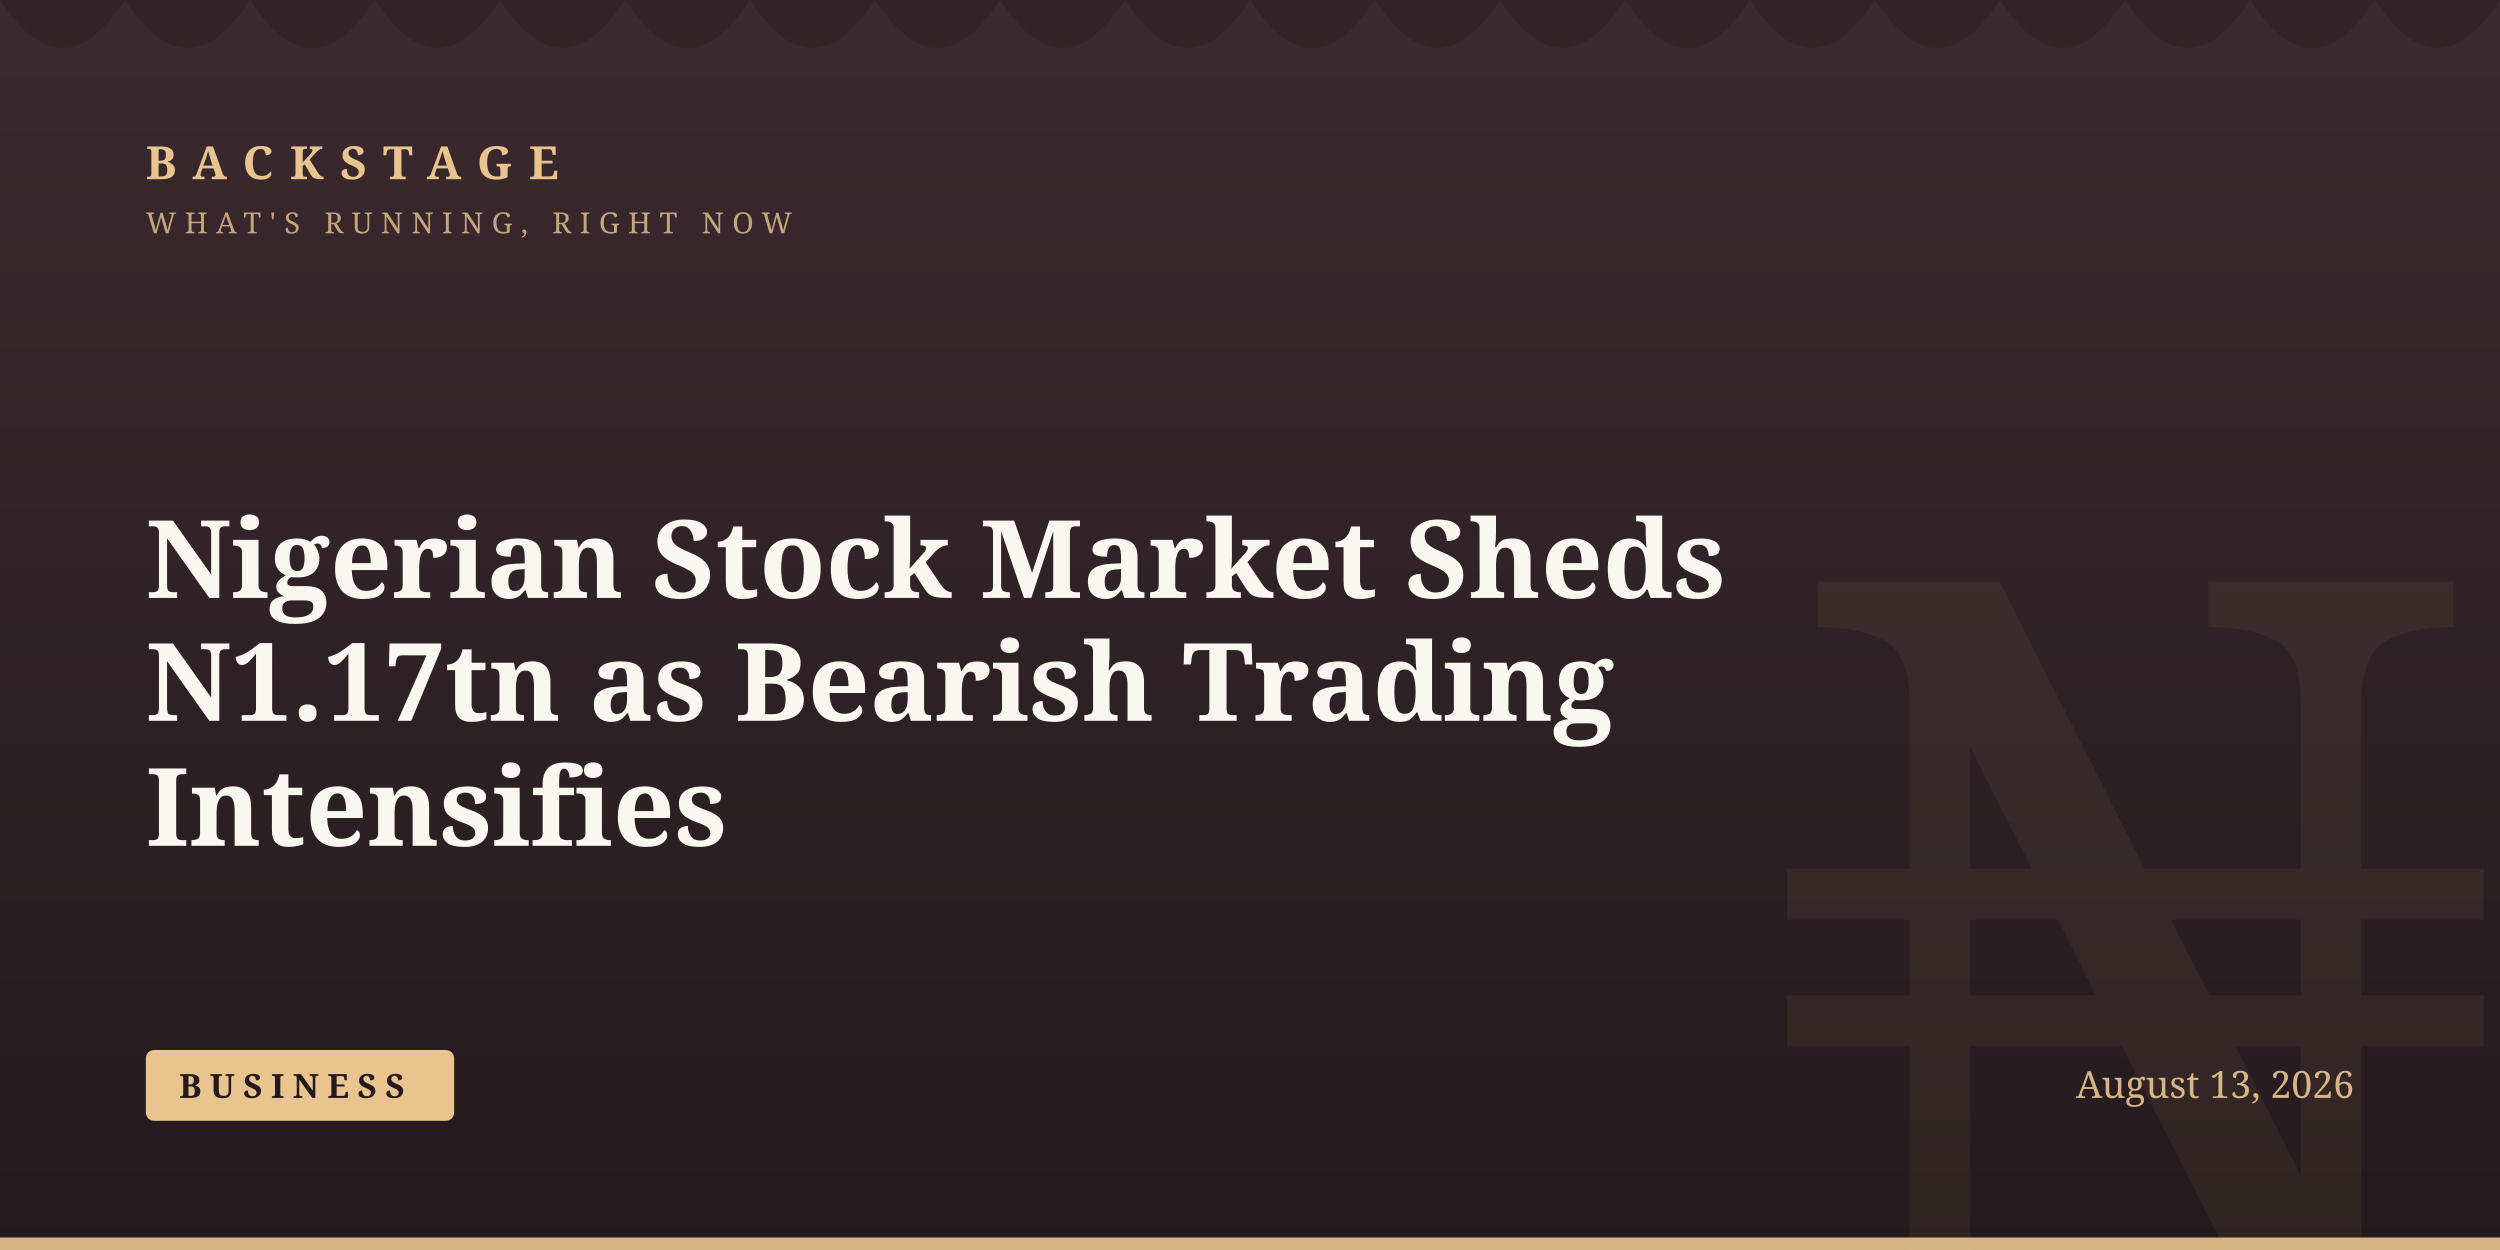
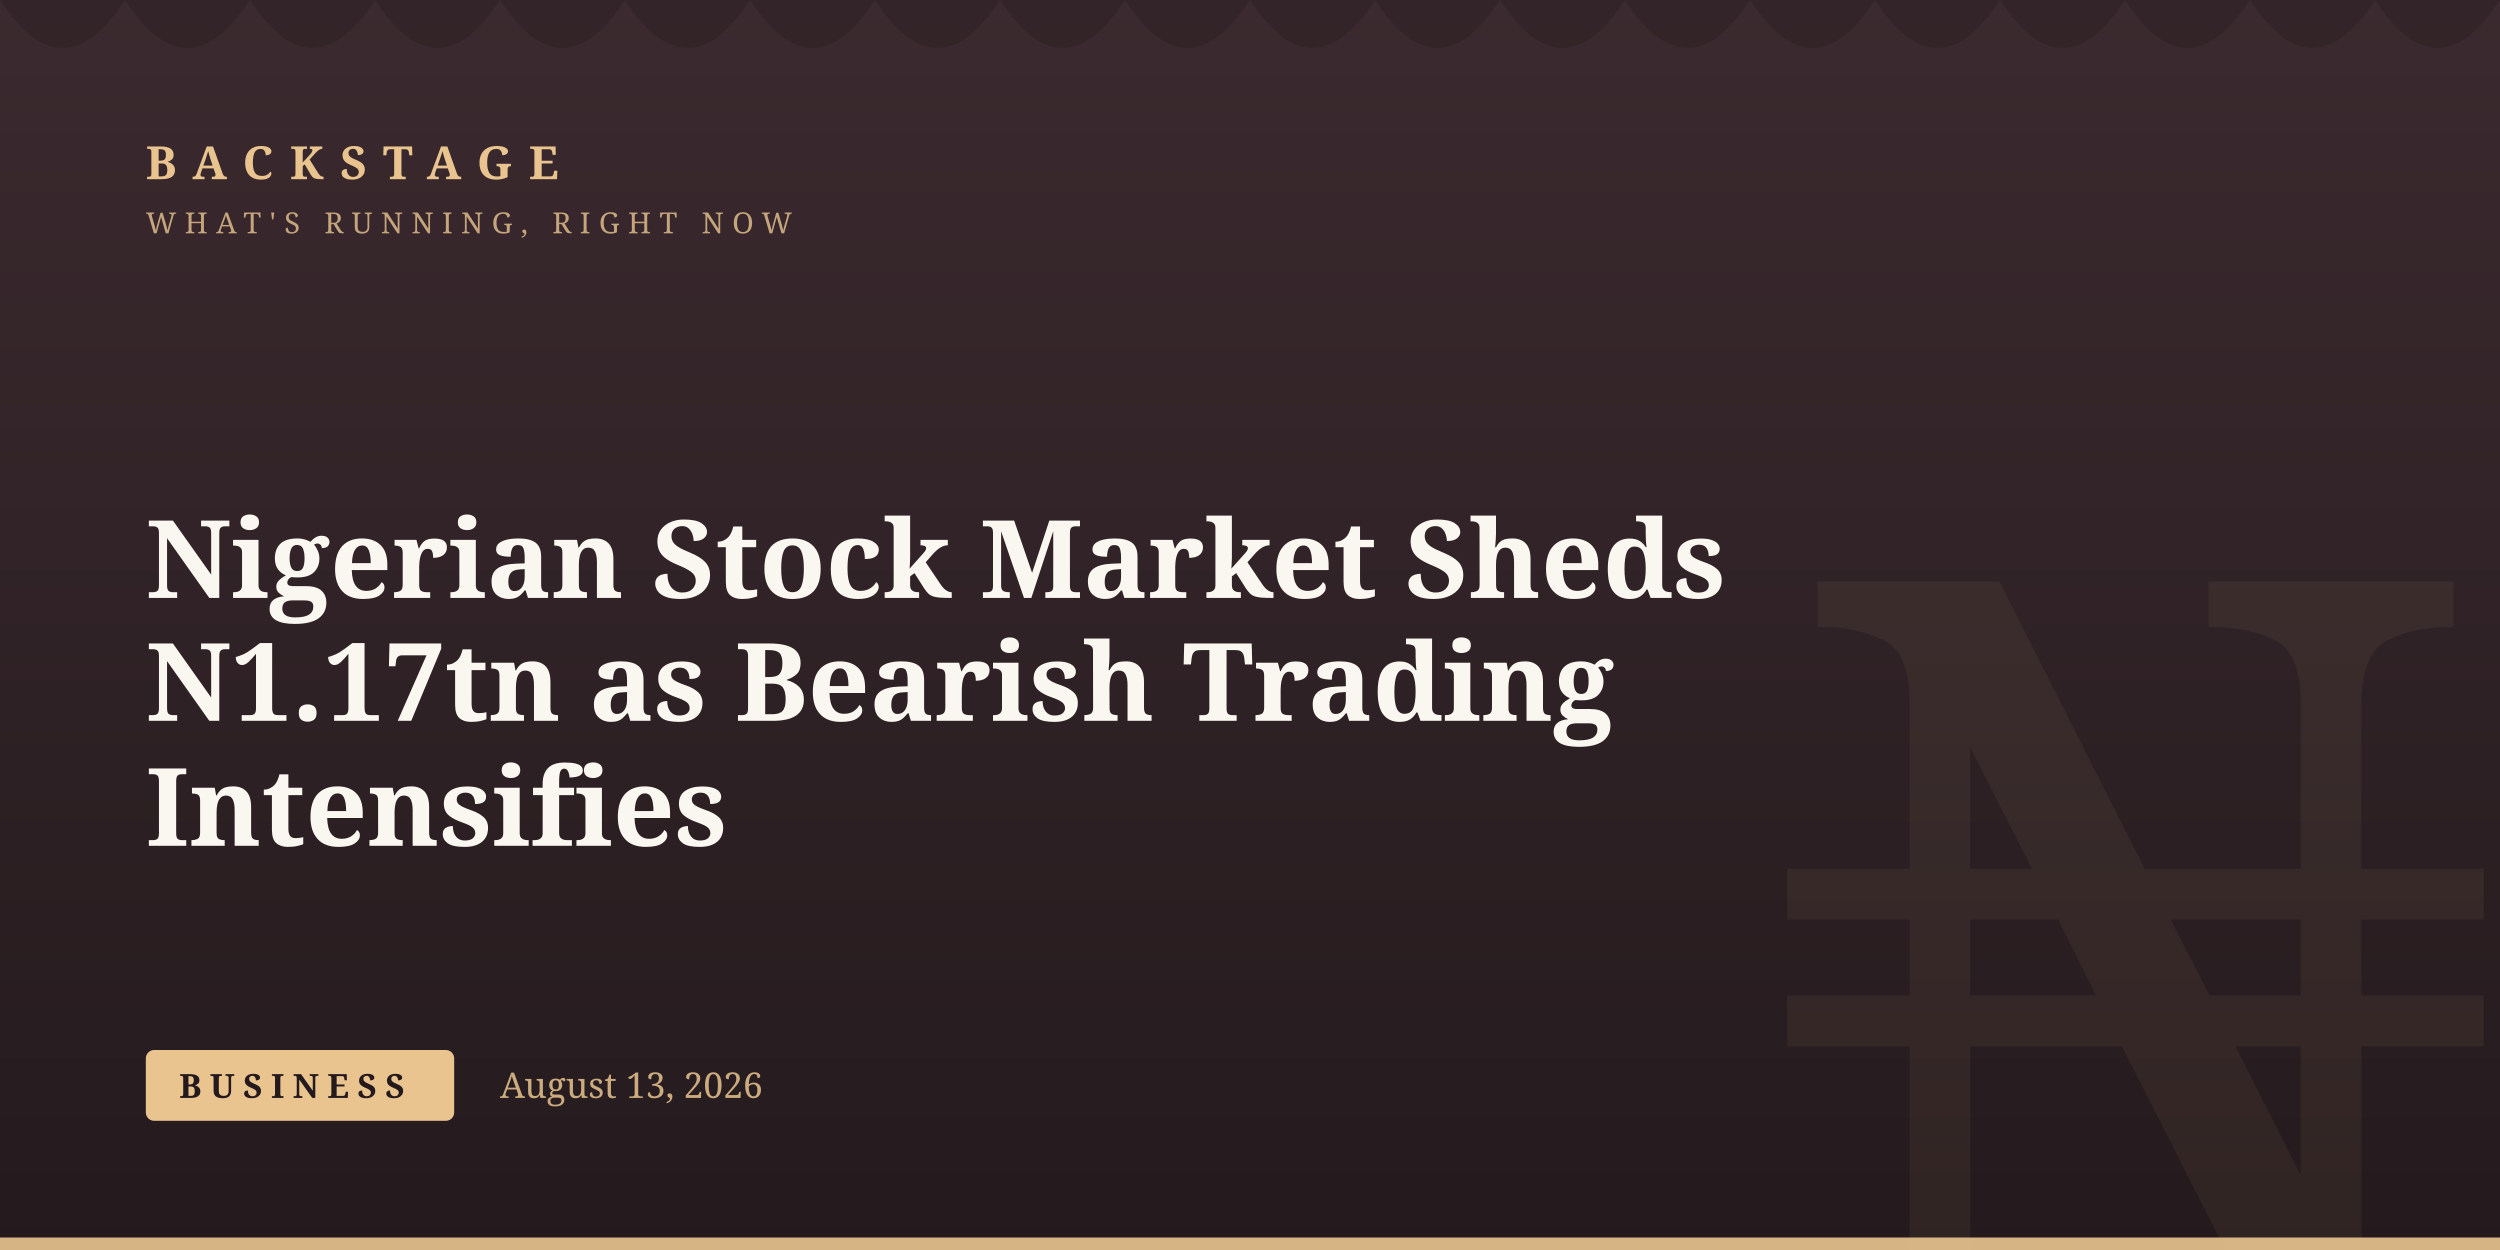
<svg xmlns="http://www.w3.org/2000/svg" viewBox="0 0 1200 600" width="1200" height="600" font-family="Georgia, 'Roboto Slab', serif">
  <defs>
    <linearGradient id="g" x1="0" y1="0" x2="0" y2="1">
      <stop offset="0" stop-color="#3B2A2F" />
      <stop offset="1" stop-color="#241a1d" />
    </linearGradient>
  </defs>
  <rect width="1200" height="600" fill="url(#g)" />
  <path d="M 0 0 Q 30 46 60 0 Z" fill="#241a1d" opacity="0.35" />
  <path d="M 60 0 Q 90 46 120 0 Z" fill="#241a1d" opacity="0.35" />
  <path d="M 120 0 Q 150 46 180 0 Z" fill="#241a1d" opacity="0.35" />
  <path d="M 180 0 Q 210 46 240 0 Z" fill="#241a1d" opacity="0.35" />
  <path d="M 240 0 Q 270 46 300 0 Z" fill="#241a1d" opacity="0.35" />
  <path d="M 300 0 Q 330 46 360 0 Z" fill="#241a1d" opacity="0.35" />
  <path d="M 360 0 Q 390 46 420 0 Z" fill="#241a1d" opacity="0.35" />
  <path d="M 420 0 Q 450 46 480 0 Z" fill="#241a1d" opacity="0.35" />
  <path d="M 480 0 Q 510 46 540 0 Z" fill="#241a1d" opacity="0.35" />
  <path d="M 540 0 Q 570 46 600 0 Z" fill="#241a1d" opacity="0.35" />
  <path d="M 600 0 Q 630 46 660 0 Z" fill="#241a1d" opacity="0.35" />
  <path d="M 660 0 Q 690 46 720 0 Z" fill="#241a1d" opacity="0.35" />
  <path d="M 720 0 Q 750 46 780 0 Z" fill="#241a1d" opacity="0.35" />
  <path d="M 780 0 Q 810 46 840 0 Z" fill="#241a1d" opacity="0.35" />
  <path d="M 840 0 Q 870 46 900 0 Z" fill="#241a1d" opacity="0.35" />
  <path d="M 900 0 Q 930 46 960 0 Z" fill="#241a1d" opacity="0.35" />
  <path d="M 960 0 Q 990 46 1020 0 Z" fill="#241a1d" opacity="0.35" />
  <path d="M 1020 0 Q 1050 46 1080 0 Z" fill="#241a1d" opacity="0.35" />
  <path d="M 1080 0 Q 1110 46 1140 0 Z" fill="#241a1d" opacity="0.35" />
  <path d="M 1140 0 Q 1170 46 1200 0 Z" fill="#241a1d" opacity="0.35" />
  <text x="1025" y="470" font-size="520" fill="#e9c48f" opacity="0.06" text-anchor="middle" dominant-baseline="middle">₦</text>
  <text x="70" y="86" font-size="22" letter-spacing="8" fill="#e9c48f" font-weight="bold">BACKSTAGE</text>
  <text x="70" y="112" font-size="14" letter-spacing="4" fill="#e9c48f" opacity="0.8">WHAT'S RUNNING, RIGHT NOW</text>
  <text font-size="52" font-weight="bold" fill="#faf7f0">
    <tspan x="70" y="287">Nigerian Stock Market Sheds</tspan>
    <tspan x="70" y="346">N1.17tn as Bearish Trading</tspan>
    <tspan x="70" y="406">Intensifies</tspan>
  </text>
  <rect x="70" y="504" width="148" height="34" rx="4" fill="#e9c48f" />
  <text x="86" y="527" font-size="16" letter-spacing="4" fill="#241a1d" font-weight="bold">BUSINESS</text>
-   <text x="1130" y="527" font-size="18" fill="#e9c48f" text-anchor="end" opacity="0.9">August 13, 2026</text>
+   <text x="240" y="527" font-size="17" fill="#e9c48f" opacity="0.85">August 13, 2026</text>
  <rect x="0" y="594" width="1200" height="6" fill="#e9c48f" opacity="0.9" />
</svg>
